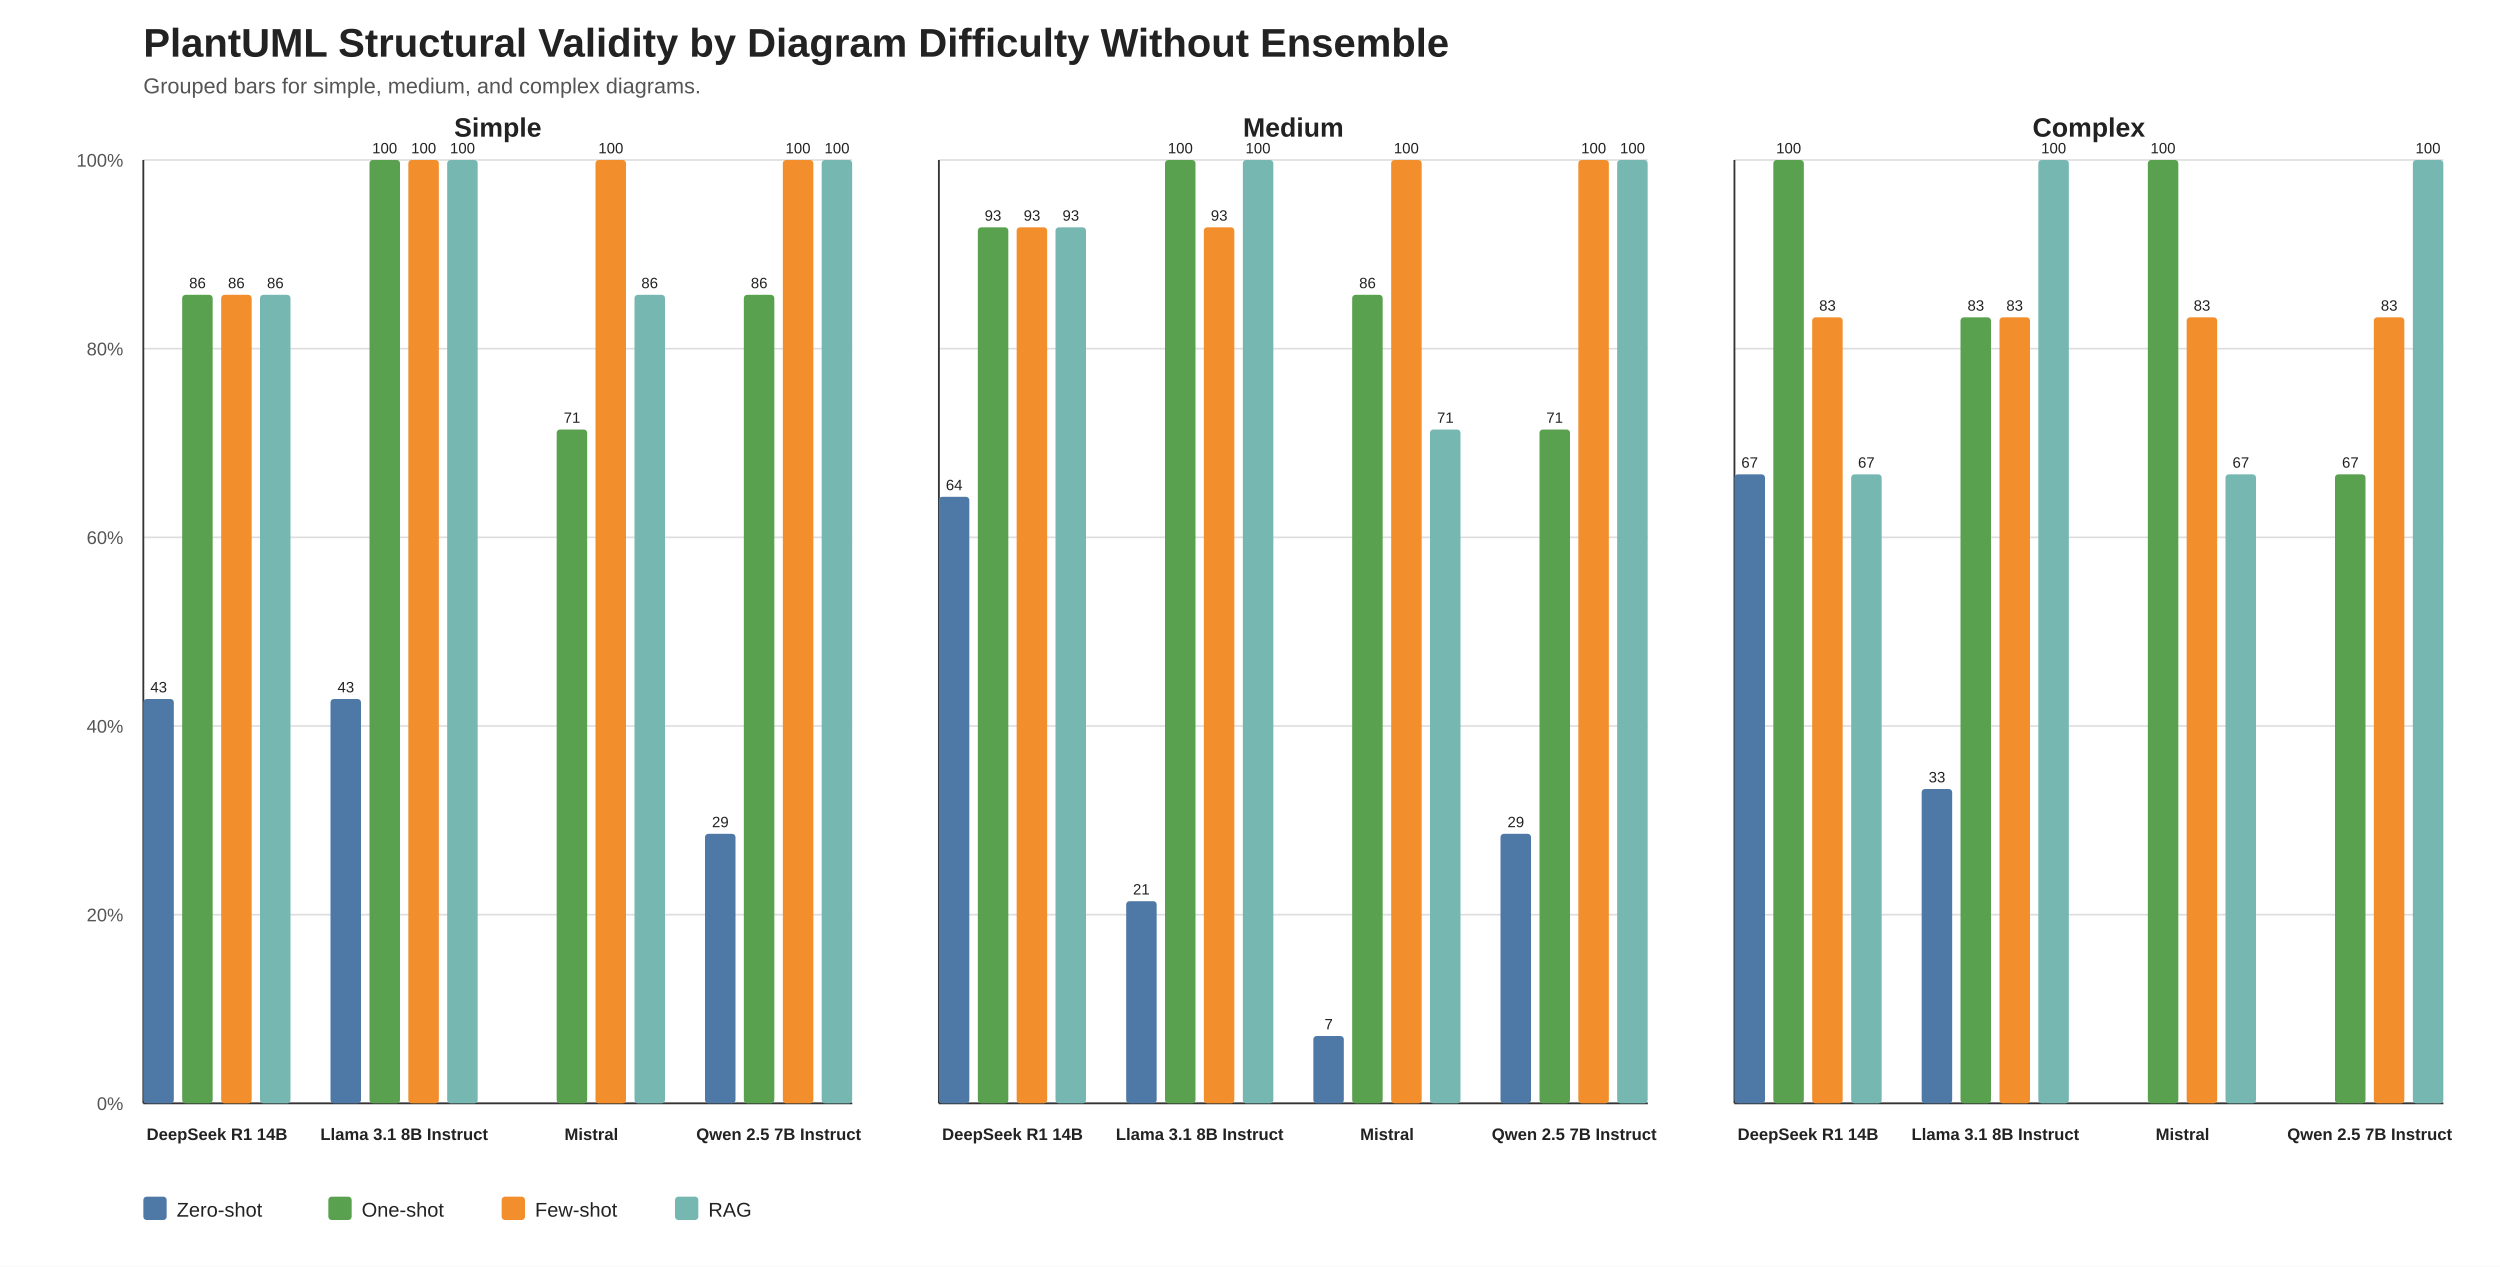
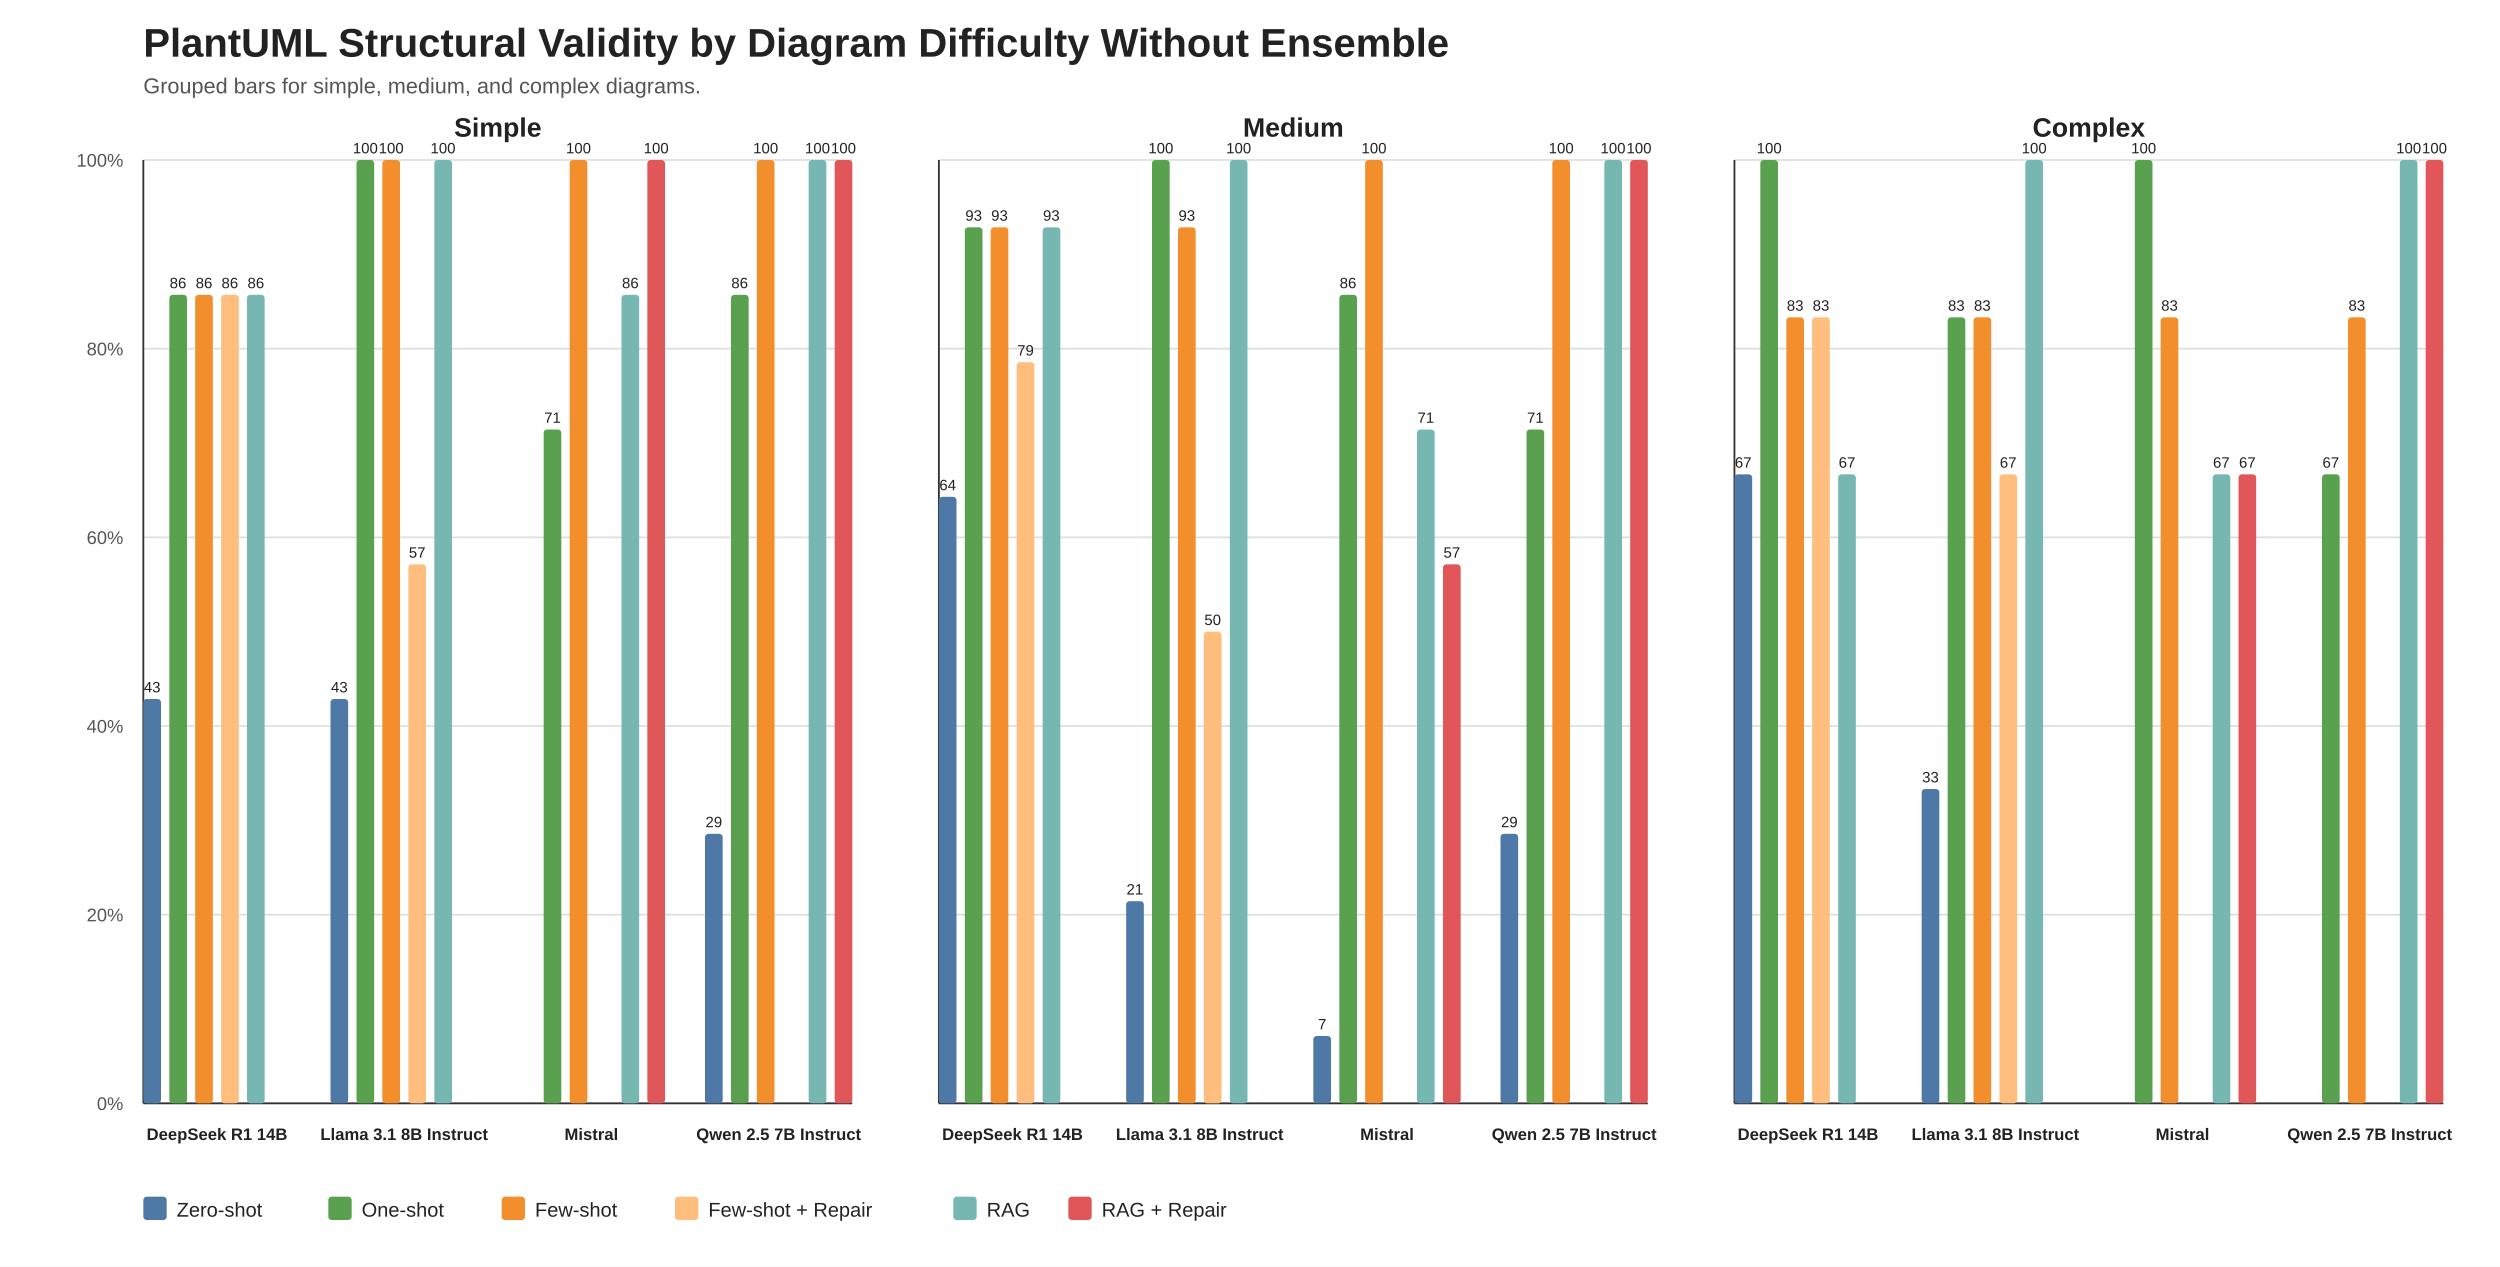
<svg xmlns="http://www.w3.org/2000/svg" width="1500" height="760" viewBox="0 0 1500 760">
  <style>
text { font-family: Arial, Helvetica, sans-serif; fill: #222; }
.title { font-size: 24px; font-weight: 700; }
.subtitle { font-size: 13px; fill: #555; }
.axis { stroke: #333; stroke-width: 1.1; }
.grid { stroke: #ddd; stroke-width: 1; }
.tick { font-size: 11px; fill: #555; }
.panel { font-size: 16px; font-weight: 700; }
.model { font-size: 10px; font-weight: 700; }
.value { font-size: 9px; fill: #222; }
.legend { font-size: 12px; }
</style>
  <rect width="100%" height="100%" fill="#fff" />
  <text class="title" x="86" y="34">PlantUML Structural Validity by Diagram Difficulty Without Ensemble</text>
  <text class="subtitle" x="86" y="56">Grouped bars for simple, medium, and complex diagrams.</text>
  <text class="tick" x="74" y="666.0" text-anchor="end">0%</text>
  <text class="tick" x="74" y="552.8" text-anchor="end">20%</text>
  <text class="tick" x="74" y="439.6" text-anchor="end">40%</text>
  <text class="tick" x="74" y="326.4" text-anchor="end">60%</text>
  <text class="tick" x="74" y="213.2" text-anchor="end">80%</text>
  <text class="tick" x="74" y="100.0" text-anchor="end">100%</text>
  <text class="panel" x="298.7" y="82" text-anchor="middle">Simple</text>
  <line class="grid" x1="86.0" y1="662.0" x2="511.333" y2="662.0" />
  <line class="grid" x1="86.0" y1="548.8" x2="511.333" y2="548.8" />
  <line class="grid" x1="86.0" y1="435.6" x2="511.333" y2="435.6" />
  <line class="grid" x1="86.0" y1="322.4" x2="511.333" y2="322.4" />
  <line class="grid" x1="86.0" y1="209.2" x2="511.333" y2="209.2" />
  <line class="grid" x1="86.0" y1="96.0" x2="511.333" y2="96.0" />
  <line class="axis" x1="86.0" y1="96" x2="86.0" y2="662" />
  <line class="axis" x1="86.0" y1="662" x2="511.333" y2="662" />
-   <rect x="86.0" y="419.4" width="18.3" height="242.6" rx="2" fill="#4E79A7" />
-   <text class="value" x="95.2" y="415.4" text-anchor="middle">43</text>
-   <rect x="109.3" y="176.9" width="18.3" height="485.1" rx="2" fill="#59A14F" />
-   <text class="value" x="118.5" y="172.9" text-anchor="middle">86</text>
-   <rect x="132.7" y="176.9" width="18.3" height="485.1" rx="2" fill="#F28E2B" />
-   <text class="value" x="141.8" y="172.9" text-anchor="middle">86</text>
-   <rect x="156.0" y="176.9" width="18.3" height="485.1" rx="2" fill="#76B7B2" />
-   <text class="value" x="165.2" y="172.9" text-anchor="middle">86</text>
+   <rect x="86.0" y="419.4" width="10.6" height="242.6" rx="2" fill="#4E79A7" />
+   <text class="value" x="91.3" y="415.4" text-anchor="middle">43</text>
+   <rect x="101.6" y="176.9" width="10.6" height="485.1" rx="2" fill="#59A14F" />
+   <text class="value" x="106.8" y="172.9" text-anchor="middle">86</text>
+   <rect x="117.1" y="176.9" width="10.6" height="485.1" rx="2" fill="#F28E2B" />
+   <text class="value" x="122.4" y="172.9" text-anchor="middle">86</text>
+   <rect x="132.7" y="176.9" width="10.6" height="485.1" rx="2" fill="#FFBE7D" />
+   <text class="value" x="137.9" y="172.9" text-anchor="middle">86</text>
+   <rect x="148.2" y="176.9" width="10.6" height="485.1" rx="2" fill="#76B7B2" />
+   <text class="value" x="153.5" y="172.9" text-anchor="middle">86</text>
+   <rect x="163.8" y="662.0" width="10.6" height="0.0" rx="2" fill="#E15759" />
  <text class="model" x="130.2" y="684" text-anchor="middle">DeepSeek R1 14B</text>
-   <rect x="198.3" y="419.4" width="18.3" height="242.6" rx="2" fill="#4E79A7" />
-   <text class="value" x="207.5" y="415.4" text-anchor="middle">43</text>
-   <rect x="221.7" y="96.0" width="18.3" height="566.0" rx="2" fill="#59A14F" />
-   <text class="value" x="230.8" y="92.0" text-anchor="middle">100</text>
-   <rect x="245.0" y="96.0" width="18.3" height="566.0" rx="2" fill="#F28E2B" />
-   <text class="value" x="254.2" y="92.0" text-anchor="middle">100</text>
-   <rect x="268.3" y="96.0" width="18.3" height="566.0" rx="2" fill="#76B7B2" />
-   <text class="value" x="277.5" y="92.0" text-anchor="middle">100</text>
+   <rect x="198.3" y="419.4" width="10.6" height="242.6" rx="2" fill="#4E79A7" />
+   <text class="value" x="203.6" y="415.4" text-anchor="middle">43</text>
+   <rect x="213.9" y="96.0" width="10.6" height="566.0" rx="2" fill="#59A14F" />
+   <text class="value" x="219.2" y="92.0" text-anchor="middle">100</text>
+   <rect x="229.4" y="96.0" width="10.6" height="566.0" rx="2" fill="#F28E2B" />
+   <text class="value" x="234.7" y="92.0" text-anchor="middle">100</text>
+   <rect x="245.0" y="338.6" width="10.6" height="323.4" rx="2" fill="#FFBE7D" />
+   <text class="value" x="250.3" y="334.6" text-anchor="middle">57</text>
+   <rect x="260.6" y="96.0" width="10.6" height="566.0" rx="2" fill="#76B7B2" />
+   <text class="value" x="265.8" y="92.0" text-anchor="middle">100</text>
+   <rect x="276.1" y="662.0" width="10.6" height="0.0" rx="2" fill="#E15759" />
  <text class="model" x="242.5" y="684" text-anchor="middle">Llama 3.1 8B Instruct</text>
-   <rect x="310.7" y="662.0" width="18.3" height="0.0" rx="2" fill="#4E79A7" />
-   <rect x="334.0" y="257.7" width="18.3" height="404.3" rx="2" fill="#59A14F" />
-   <text class="value" x="343.2" y="253.7" text-anchor="middle">71</text>
-   <rect x="357.3" y="96.0" width="18.3" height="566.0" rx="2" fill="#F28E2B" />
-   <text class="value" x="366.5" y="92.0" text-anchor="middle">100</text>
-   <rect x="380.7" y="176.9" width="18.3" height="485.1" rx="2" fill="#76B7B2" />
-   <text class="value" x="389.8" y="172.9" text-anchor="middle">86</text>
+   <rect x="310.7" y="662.0" width="10.6" height="0.0" rx="2" fill="#4E79A7" />
+   <rect x="326.2" y="257.7" width="10.6" height="404.3" rx="2" fill="#59A14F" />
+   <text class="value" x="331.5" y="253.7" text-anchor="middle">71</text>
+   <rect x="341.8" y="96.0" width="10.6" height="566.0" rx="2" fill="#F28E2B" />
+   <text class="value" x="347.1" y="92.0" text-anchor="middle">100</text>
+   <rect x="357.3" y="662.0" width="10.6" height="0.0" rx="2" fill="#FFBE7D" />
+   <rect x="372.9" y="176.9" width="10.6" height="485.1" rx="2" fill="#76B7B2" />
+   <text class="value" x="378.2" y="172.9" text-anchor="middle">86</text>
+   <rect x="388.4" y="96.0" width="10.6" height="566.0" rx="2" fill="#E15759" />
+   <text class="value" x="393.7" y="92.0" text-anchor="middle">100</text>
  <text class="model" x="354.8" y="684" text-anchor="middle">Mistral</text>
-   <rect x="423.0" y="500.3" width="18.3" height="161.7" rx="2" fill="#4E79A7" />
-   <text class="value" x="432.2" y="496.3" text-anchor="middle">29</text>
-   <rect x="446.3" y="176.9" width="18.3" height="485.1" rx="2" fill="#59A14F" />
-   <text class="value" x="455.5" y="172.9" text-anchor="middle">86</text>
-   <rect x="469.7" y="96.0" width="18.3" height="566.0" rx="2" fill="#F28E2B" />
-   <text class="value" x="478.8" y="92.0" text-anchor="middle">100</text>
-   <rect x="493.0" y="96.0" width="18.3" height="566.0" rx="2" fill="#76B7B2" />
-   <text class="value" x="502.2" y="92.0" text-anchor="middle">100</text>
+   <rect x="423.0" y="500.3" width="10.6" height="161.7" rx="2" fill="#4E79A7" />
+   <text class="value" x="428.3" y="496.3" text-anchor="middle">29</text>
+   <rect x="438.6" y="176.9" width="10.6" height="485.1" rx="2" fill="#59A14F" />
+   <text class="value" x="443.8" y="172.9" text-anchor="middle">86</text>
+   <rect x="454.1" y="96.0" width="10.6" height="566.0" rx="2" fill="#F28E2B" />
+   <text class="value" x="459.4" y="92.0" text-anchor="middle">100</text>
+   <rect x="469.7" y="662.0" width="10.6" height="0.0" rx="2" fill="#FFBE7D" />
+   <rect x="485.2" y="96.0" width="10.6" height="566.0" rx="2" fill="#76B7B2" />
+   <text class="value" x="490.5" y="92.0" text-anchor="middle">100</text>
+   <rect x="500.8" y="96.0" width="10.6" height="566.0" rx="2" fill="#E15759" />
+   <text class="value" x="506.1" y="92.0" text-anchor="middle">100</text>
  <text class="model" x="467.2" y="684" text-anchor="middle">Qwen 2.5 7B Instruct</text>
  <text class="panel" x="776.0" y="82" text-anchor="middle">Medium</text>
  <line class="grid" x1="563.333" y1="662.0" x2="988.667" y2="662.0" />
  <line class="grid" x1="563.333" y1="548.8" x2="988.667" y2="548.8" />
  <line class="grid" x1="563.333" y1="435.6" x2="988.667" y2="435.6" />
  <line class="grid" x1="563.333" y1="322.4" x2="988.667" y2="322.4" />
  <line class="grid" x1="563.333" y1="209.2" x2="988.667" y2="209.2" />
  <line class="grid" x1="563.333" y1="96.0" x2="988.667" y2="96.0" />
  <line class="axis" x1="563.333" y1="96" x2="563.333" y2="662" />
  <line class="axis" x1="563.333" y1="662" x2="988.667" y2="662" />
-   <rect x="563.3" y="298.1" width="18.3" height="363.9" rx="2" fill="#4E79A7" />
-   <text class="value" x="572.5" y="294.1" text-anchor="middle">64</text>
-   <rect x="586.7" y="136.4" width="18.3" height="525.6" rx="2" fill="#59A14F" />
-   <text class="value" x="595.8" y="132.4" text-anchor="middle">93</text>
-   <rect x="610.0" y="136.4" width="18.3" height="525.6" rx="2" fill="#F28E2B" />
-   <text class="value" x="619.2" y="132.4" text-anchor="middle">93</text>
-   <rect x="633.3" y="136.4" width="18.3" height="525.6" rx="2" fill="#76B7B2" />
-   <text class="value" x="642.5" y="132.4" text-anchor="middle">93</text>
+   <rect x="563.3" y="298.1" width="10.6" height="363.9" rx="2" fill="#4E79A7" />
+   <text class="value" x="568.6" y="294.1" text-anchor="middle">64</text>
+   <rect x="578.9" y="136.4" width="10.6" height="525.6" rx="2" fill="#59A14F" />
+   <text class="value" x="584.2" y="132.4" text-anchor="middle">93</text>
+   <rect x="594.4" y="136.4" width="10.6" height="525.6" rx="2" fill="#F28E2B" />
+   <text class="value" x="599.7" y="132.4" text-anchor="middle">93</text>
+   <rect x="610.0" y="217.3" width="10.6" height="444.7" rx="2" fill="#FFBE7D" />
+   <text class="value" x="615.3" y="213.3" text-anchor="middle">79</text>
+   <rect x="625.6" y="136.4" width="10.6" height="525.6" rx="2" fill="#76B7B2" />
+   <text class="value" x="630.8" y="132.4" text-anchor="middle">93</text>
+   <rect x="641.1" y="662.0" width="10.6" height="0.0" rx="2" fill="#E15759" />
  <text class="model" x="607.5" y="684" text-anchor="middle">DeepSeek R1 14B</text>
-   <rect x="675.7" y="540.7" width="18.3" height="121.3" rx="2" fill="#4E79A7" />
-   <text class="value" x="684.8" y="536.7" text-anchor="middle">21</text>
-   <rect x="699.0" y="96.0" width="18.3" height="566.0" rx="2" fill="#59A14F" />
-   <text class="value" x="708.2" y="92.0" text-anchor="middle">100</text>
-   <rect x="722.3" y="136.4" width="18.3" height="525.6" rx="2" fill="#F28E2B" />
-   <text class="value" x="731.5" y="132.4" text-anchor="middle">93</text>
-   <rect x="745.7" y="96.0" width="18.3" height="566.0" rx="2" fill="#76B7B2" />
-   <text class="value" x="754.8" y="92.0" text-anchor="middle">100</text>
+   <rect x="675.7" y="540.7" width="10.6" height="121.3" rx="2" fill="#4E79A7" />
+   <text class="value" x="680.9" y="536.7" text-anchor="middle">21</text>
+   <rect x="691.2" y="96.0" width="10.6" height="566.0" rx="2" fill="#59A14F" />
+   <text class="value" x="696.5" y="92.0" text-anchor="middle">100</text>
+   <rect x="706.8" y="136.4" width="10.6" height="525.6" rx="2" fill="#F28E2B" />
+   <text class="value" x="712.1" y="132.4" text-anchor="middle">93</text>
+   <rect x="722.3" y="379.0" width="10.6" height="283.0" rx="2" fill="#FFBE7D" />
+   <text class="value" x="727.6" y="375.0" text-anchor="middle">50</text>
+   <rect x="737.9" y="96.0" width="10.6" height="566.0" rx="2" fill="#76B7B2" />
+   <text class="value" x="743.2" y="92.0" text-anchor="middle">100</text>
+   <rect x="753.4" y="662.0" width="10.6" height="0.0" rx="2" fill="#E15759" />
  <text class="model" x="719.8" y="684" text-anchor="middle">Llama 3.1 8B Instruct</text>
-   <rect x="788.0" y="621.6" width="18.3" height="40.4" rx="2" fill="#4E79A7" />
-   <text class="value" x="797.2" y="617.6" text-anchor="middle">7</text>
-   <rect x="811.3" y="176.9" width="18.3" height="485.1" rx="2" fill="#59A14F" />
-   <text class="value" x="820.5" y="172.9" text-anchor="middle">86</text>
-   <rect x="834.7" y="96.0" width="18.3" height="566.0" rx="2" fill="#F28E2B" />
-   <text class="value" x="843.8" y="92.0" text-anchor="middle">100</text>
-   <rect x="858.0" y="257.7" width="18.3" height="404.3" rx="2" fill="#76B7B2" />
-   <text class="value" x="867.2" y="253.7" text-anchor="middle">71</text>
+   <rect x="788.0" y="621.6" width="10.6" height="40.4" rx="2" fill="#4E79A7" />
+   <text class="value" x="793.3" y="617.6" text-anchor="middle">7</text>
+   <rect x="803.6" y="176.9" width="10.6" height="485.1" rx="2" fill="#59A14F" />
+   <text class="value" x="808.8" y="172.9" text-anchor="middle">86</text>
+   <rect x="819.1" y="96.0" width="10.6" height="566.0" rx="2" fill="#F28E2B" />
+   <text class="value" x="824.4" y="92.0" text-anchor="middle">100</text>
+   <rect x="834.7" y="662.0" width="10.6" height="0.0" rx="2" fill="#FFBE7D" />
+   <rect x="850.2" y="257.7" width="10.6" height="404.3" rx="2" fill="#76B7B2" />
+   <text class="value" x="855.5" y="253.7" text-anchor="middle">71</text>
+   <rect x="865.8" y="338.6" width="10.6" height="323.4" rx="2" fill="#E15759" />
+   <text class="value" x="871.1" y="334.6" text-anchor="middle">57</text>
  <text class="model" x="832.2" y="684" text-anchor="middle">Mistral</text>
-   <rect x="900.3" y="500.3" width="18.3" height="161.7" rx="2" fill="#4E79A7" />
-   <text class="value" x="909.5" y="496.3" text-anchor="middle">29</text>
-   <rect x="923.7" y="257.7" width="18.3" height="404.3" rx="2" fill="#59A14F" />
-   <text class="value" x="932.8" y="253.7" text-anchor="middle">71</text>
-   <rect x="947.0" y="96.0" width="18.3" height="566.0" rx="2" fill="#F28E2B" />
-   <text class="value" x="956.2" y="92.0" text-anchor="middle">100</text>
-   <rect x="970.3" y="96.0" width="18.3" height="566.0" rx="2" fill="#76B7B2" />
-   <text class="value" x="979.5" y="92.0" text-anchor="middle">100</text>
+   <rect x="900.3" y="500.3" width="10.6" height="161.7" rx="2" fill="#4E79A7" />
+   <text class="value" x="905.6" y="496.3" text-anchor="middle">29</text>
+   <rect x="915.9" y="257.7" width="10.6" height="404.3" rx="2" fill="#59A14F" />
+   <text class="value" x="921.2" y="253.7" text-anchor="middle">71</text>
+   <rect x="931.4" y="96.0" width="10.6" height="566.0" rx="2" fill="#F28E2B" />
+   <text class="value" x="936.7" y="92.0" text-anchor="middle">100</text>
+   <rect x="947.0" y="662.0" width="10.6" height="0.0" rx="2" fill="#FFBE7D" />
+   <rect x="962.6" y="96.0" width="10.6" height="566.0" rx="2" fill="#76B7B2" />
+   <text class="value" x="967.8" y="92.0" text-anchor="middle">100</text>
+   <rect x="978.1" y="96.0" width="10.6" height="566.0" rx="2" fill="#E15759" />
+   <text class="value" x="983.4" y="92.0" text-anchor="middle">100</text>
  <text class="model" x="944.5" y="684" text-anchor="middle">Qwen 2.5 7B Instruct</text>
  <text class="panel" x="1253.3" y="82" text-anchor="middle">Complex</text>
  <line class="grid" x1="1040.667" y1="662.0" x2="1466" y2="662.0" />
  <line class="grid" x1="1040.667" y1="548.8" x2="1466" y2="548.8" />
  <line class="grid" x1="1040.667" y1="435.6" x2="1466" y2="435.6" />
  <line class="grid" x1="1040.667" y1="322.4" x2="1466" y2="322.4" />
  <line class="grid" x1="1040.667" y1="209.2" x2="1466" y2="209.2" />
  <line class="grid" x1="1040.667" y1="96.0" x2="1466" y2="96.0" />
  <line class="axis" x1="1040.667" y1="96" x2="1040.667" y2="662" />
  <line class="axis" x1="1040.667" y1="662" x2="1466" y2="662" />
-   <rect x="1040.7" y="284.6" width="18.3" height="377.4" rx="2" fill="#4E79A7" />
-   <text class="value" x="1049.8" y="280.6" text-anchor="middle">67</text>
-   <rect x="1064.0" y="96.0" width="18.3" height="566.0" rx="2" fill="#59A14F" />
-   <text class="value" x="1073.2" y="92.0" text-anchor="middle">100</text>
-   <rect x="1087.3" y="190.4" width="18.3" height="471.6" rx="2" fill="#F28E2B" />
-   <text class="value" x="1096.5" y="186.4" text-anchor="middle">83</text>
-   <rect x="1110.7" y="284.6" width="18.3" height="377.4" rx="2" fill="#76B7B2" />
-   <text class="value" x="1119.8" y="280.6" text-anchor="middle">67</text>
+   <rect x="1040.7" y="284.6" width="10.6" height="377.4" rx="2" fill="#4E79A7" />
+   <text class="value" x="1045.9" y="280.6" text-anchor="middle">67</text>
+   <rect x="1056.2" y="96.0" width="10.6" height="566.0" rx="2" fill="#59A14F" />
+   <text class="value" x="1061.5" y="92.0" text-anchor="middle">100</text>
+   <rect x="1071.8" y="190.4" width="10.6" height="471.6" rx="2" fill="#F28E2B" />
+   <text class="value" x="1077.1" y="186.4" text-anchor="middle">83</text>
+   <rect x="1087.3" y="190.4" width="10.6" height="471.6" rx="2" fill="#FFBE7D" />
+   <text class="value" x="1092.6" y="186.4" text-anchor="middle">83</text>
+   <rect x="1102.9" y="284.6" width="10.6" height="377.4" rx="2" fill="#76B7B2" />
+   <text class="value" x="1108.2" y="280.6" text-anchor="middle">67</text>
+   <rect x="1118.4" y="662.0" width="10.6" height="0.0" rx="2" fill="#E15759" />
  <text class="model" x="1084.8" y="684" text-anchor="middle">DeepSeek R1 14B</text>
-   <rect x="1153.0" y="473.4" width="18.3" height="188.6" rx="2" fill="#4E79A7" />
-   <text class="value" x="1162.2" y="469.4" text-anchor="middle">33</text>
-   <rect x="1176.3" y="190.4" width="18.3" height="471.6" rx="2" fill="#59A14F" />
-   <text class="value" x="1185.5" y="186.4" text-anchor="middle">83</text>
-   <rect x="1199.7" y="190.4" width="18.3" height="471.6" rx="2" fill="#F28E2B" />
-   <text class="value" x="1208.8" y="186.4" text-anchor="middle">83</text>
-   <rect x="1223.0" y="96.0" width="18.3" height="566.0" rx="2" fill="#76B7B2" />
-   <text class="value" x="1232.2" y="92.0" text-anchor="middle">100</text>
+   <rect x="1153.0" y="473.4" width="10.6" height="188.6" rx="2" fill="#4E79A7" />
+   <text class="value" x="1158.3" y="469.4" text-anchor="middle">33</text>
+   <rect x="1168.6" y="190.4" width="10.6" height="471.6" rx="2" fill="#59A14F" />
+   <text class="value" x="1173.8" y="186.4" text-anchor="middle">83</text>
+   <rect x="1184.1" y="190.4" width="10.6" height="471.6" rx="2" fill="#F28E2B" />
+   <text class="value" x="1189.4" y="186.4" text-anchor="middle">83</text>
+   <rect x="1199.7" y="284.6" width="10.6" height="377.4" rx="2" fill="#FFBE7D" />
+   <text class="value" x="1204.9" y="280.6" text-anchor="middle">67</text>
+   <rect x="1215.2" y="96.0" width="10.6" height="566.0" rx="2" fill="#76B7B2" />
+   <text class="value" x="1220.5" y="92.0" text-anchor="middle">100</text>
+   <rect x="1230.8" y="662.0" width="10.6" height="0.0" rx="2" fill="#E15759" />
  <text class="model" x="1197.2" y="684" text-anchor="middle">Llama 3.1 8B Instruct</text>
-   <rect x="1265.3" y="662.0" width="18.3" height="0.0" rx="2" fill="#4E79A7" />
-   <rect x="1288.7" y="96.0" width="18.3" height="566.0" rx="2" fill="#59A14F" />
-   <text class="value" x="1297.8" y="92.0" text-anchor="middle">100</text>
-   <rect x="1312.0" y="190.4" width="18.3" height="471.6" rx="2" fill="#F28E2B" />
-   <text class="value" x="1321.2" y="186.4" text-anchor="middle">83</text>
-   <rect x="1335.3" y="284.6" width="18.3" height="377.4" rx="2" fill="#76B7B2" />
-   <text class="value" x="1344.5" y="280.6" text-anchor="middle">67</text>
+   <rect x="1265.3" y="662.0" width="10.6" height="0.0" rx="2" fill="#4E79A7" />
+   <rect x="1280.9" y="96.0" width="10.6" height="566.0" rx="2" fill="#59A14F" />
+   <text class="value" x="1286.2" y="92.0" text-anchor="middle">100</text>
+   <rect x="1296.4" y="190.4" width="10.6" height="471.6" rx="2" fill="#F28E2B" />
+   <text class="value" x="1301.7" y="186.4" text-anchor="middle">83</text>
+   <rect x="1312.0" y="662.0" width="10.6" height="0.0" rx="2" fill="#FFBE7D" />
+   <rect x="1327.6" y="284.6" width="10.6" height="377.4" rx="2" fill="#76B7B2" />
+   <text class="value" x="1332.8" y="280.6" text-anchor="middle">67</text>
+   <rect x="1343.1" y="284.6" width="10.6" height="377.4" rx="2" fill="#E15759" />
+   <text class="value" x="1348.4" y="280.6" text-anchor="middle">67</text>
  <text class="model" x="1309.5" y="684" text-anchor="middle">Mistral</text>
-   <rect x="1377.7" y="662.0" width="18.3" height="0.0" rx="2" fill="#4E79A7" />
-   <rect x="1401.0" y="284.6" width="18.3" height="377.4" rx="2" fill="#59A14F" />
-   <text class="value" x="1410.2" y="280.6" text-anchor="middle">67</text>
-   <rect x="1424.3" y="190.4" width="18.3" height="471.6" rx="2" fill="#F28E2B" />
-   <text class="value" x="1433.5" y="186.4" text-anchor="middle">83</text>
-   <rect x="1447.7" y="96.0" width="18.3" height="566.0" rx="2" fill="#76B7B2" />
-   <text class="value" x="1456.8" y="92.0" text-anchor="middle">100</text>
+   <rect x="1377.7" y="662.0" width="10.6" height="0.0" rx="2" fill="#4E79A7" />
+   <rect x="1393.2" y="284.6" width="10.6" height="377.4" rx="2" fill="#59A14F" />
+   <text class="value" x="1398.5" y="280.6" text-anchor="middle">67</text>
+   <rect x="1408.8" y="190.4" width="10.6" height="471.6" rx="2" fill="#F28E2B" />
+   <text class="value" x="1414.1" y="186.4" text-anchor="middle">83</text>
+   <rect x="1424.3" y="662.0" width="10.6" height="0.0" rx="2" fill="#FFBE7D" />
+   <rect x="1439.9" y="96.0" width="10.6" height="566.0" rx="2" fill="#76B7B2" />
+   <text class="value" x="1445.2" y="92.0" text-anchor="middle">100</text>
+   <rect x="1455.4" y="96.0" width="10.6" height="566.0" rx="2" fill="#E15759" />
+   <text class="value" x="1460.7" y="92.0" text-anchor="middle">100</text>
  <text class="model" x="1421.8" y="684" text-anchor="middle">Qwen 2.5 7B Instruct</text>
  <rect x="86" y="718" width="14" height="14" fill="#4E79A7" rx="2" />
  <text class="legend" x="106" y="730">Zero-shot</text>
  <rect x="197" y="718" width="14" height="14" fill="#59A14F" rx="2" />
  <text class="legend" x="217" y="730">One-shot</text>
  <rect x="301" y="718" width="14" height="14" fill="#F28E2B" rx="2" />
  <text class="legend" x="321" y="730">Few-shot</text>
-   <rect x="405" y="718" width="14" height="14" fill="#76B7B2" rx="2" />
-   <text class="legend" x="425" y="730">RAG</text>
+   <rect x="405" y="718" width="14" height="14" fill="#FFBE7D" rx="2" />
+   <text class="legend" x="425" y="730">Few-shot + Repair</text>
+   <rect x="572" y="718" width="14" height="14" fill="#76B7B2" rx="2" />
+   <text class="legend" x="592" y="730">RAG</text>
+   <rect x="641" y="718" width="14" height="14" fill="#E15759" rx="2" />
+   <text class="legend" x="661" y="730">RAG + Repair</text>
</svg>
